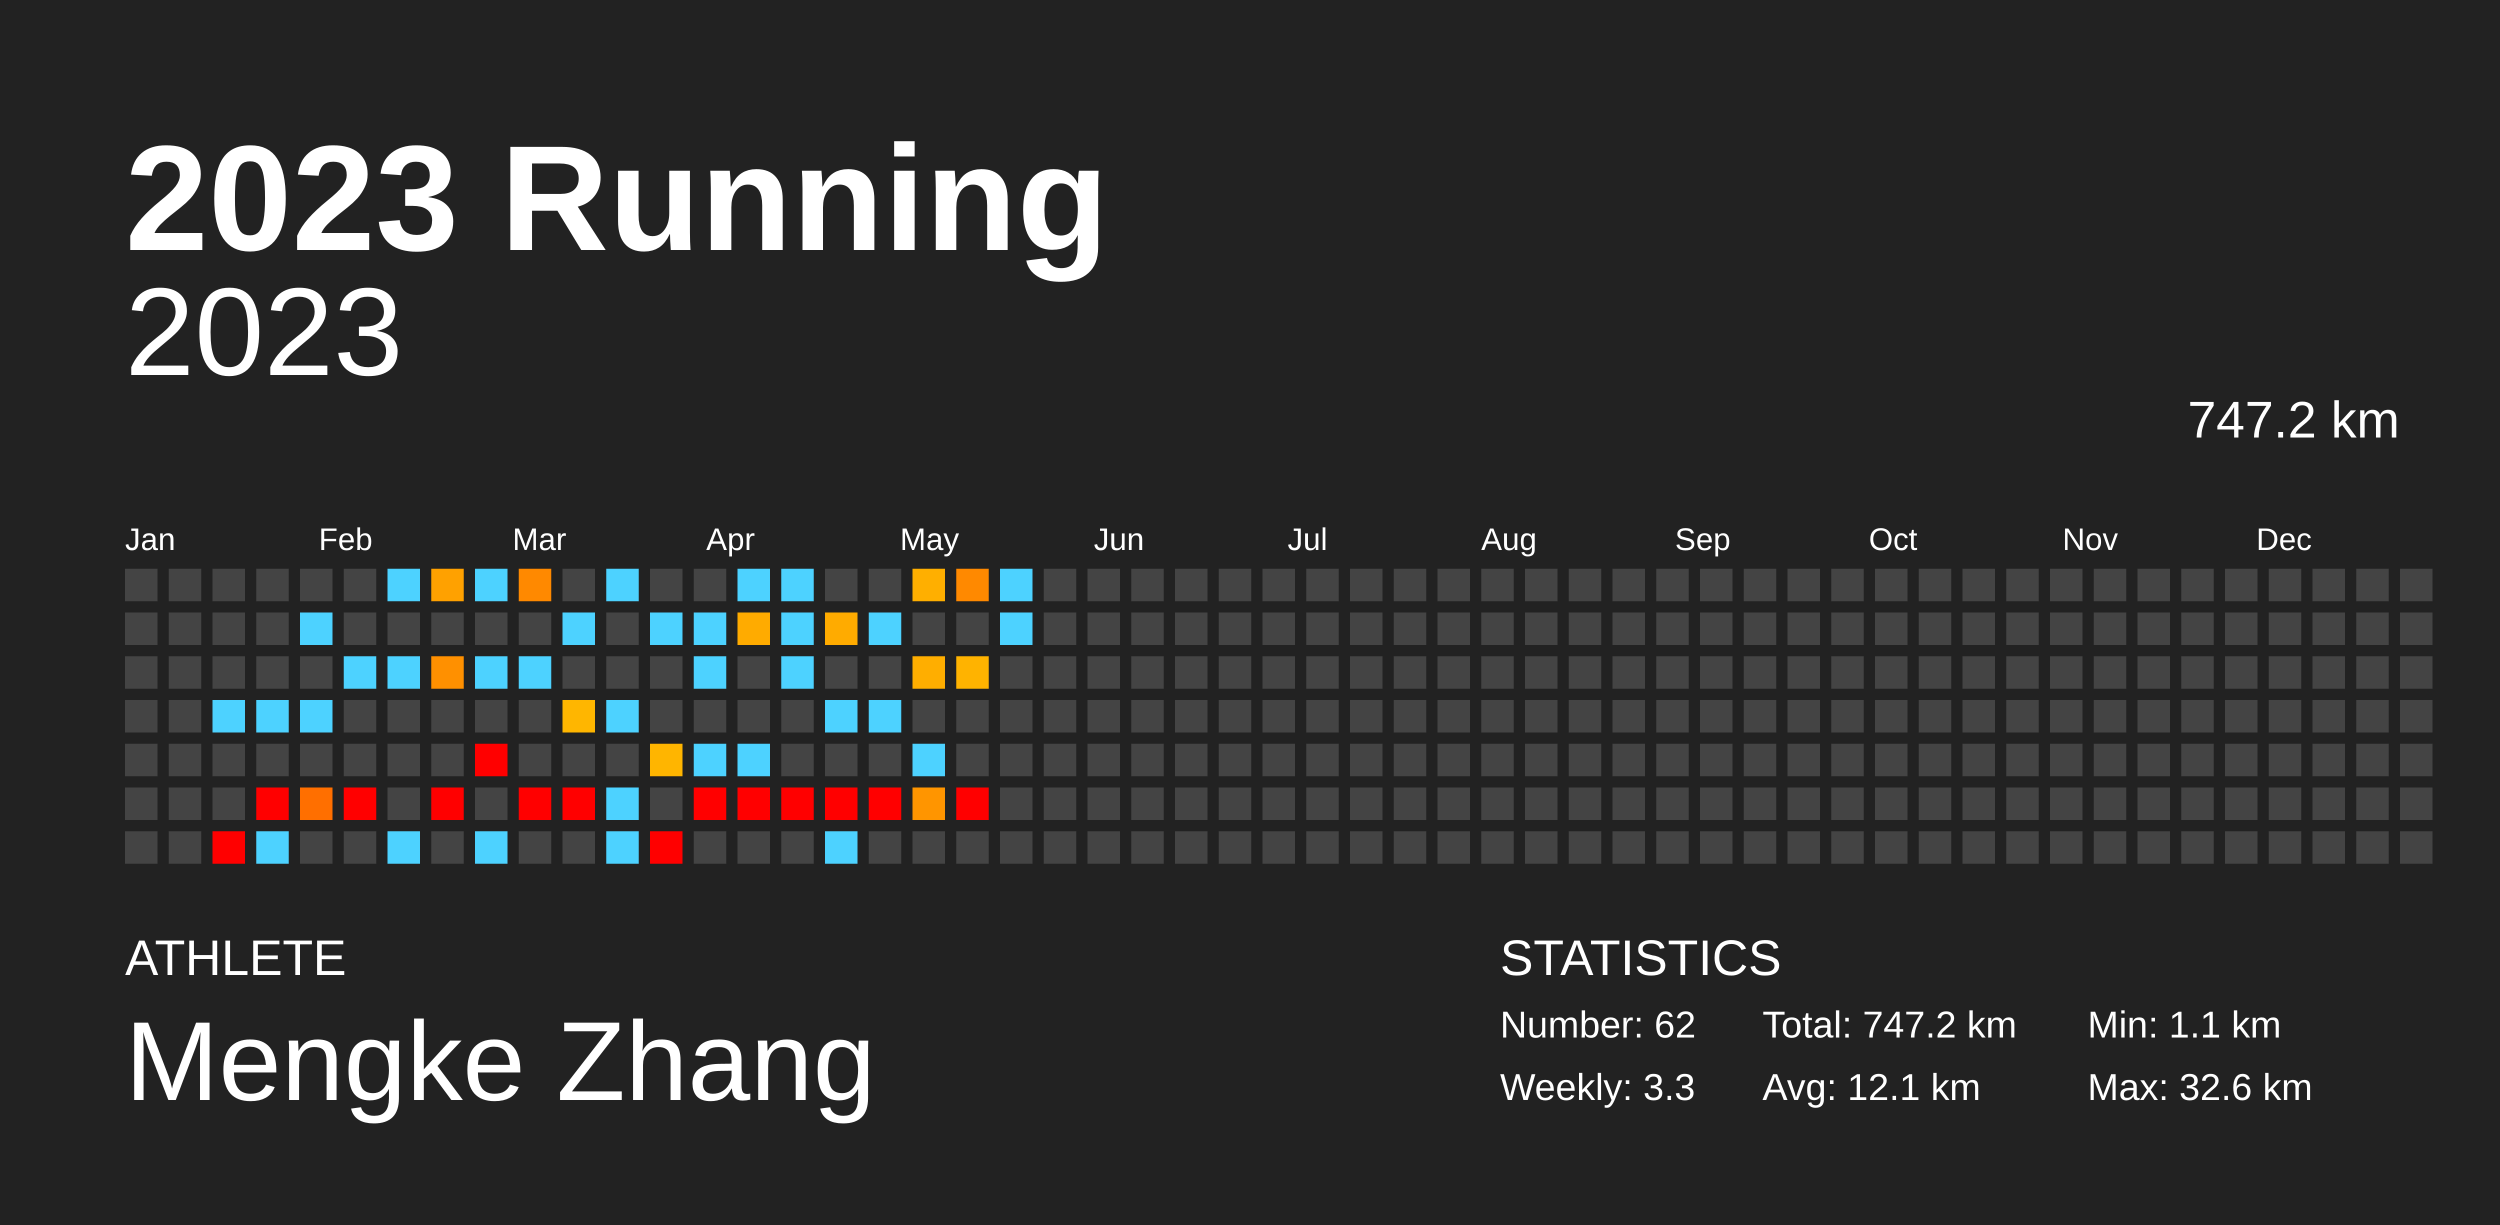
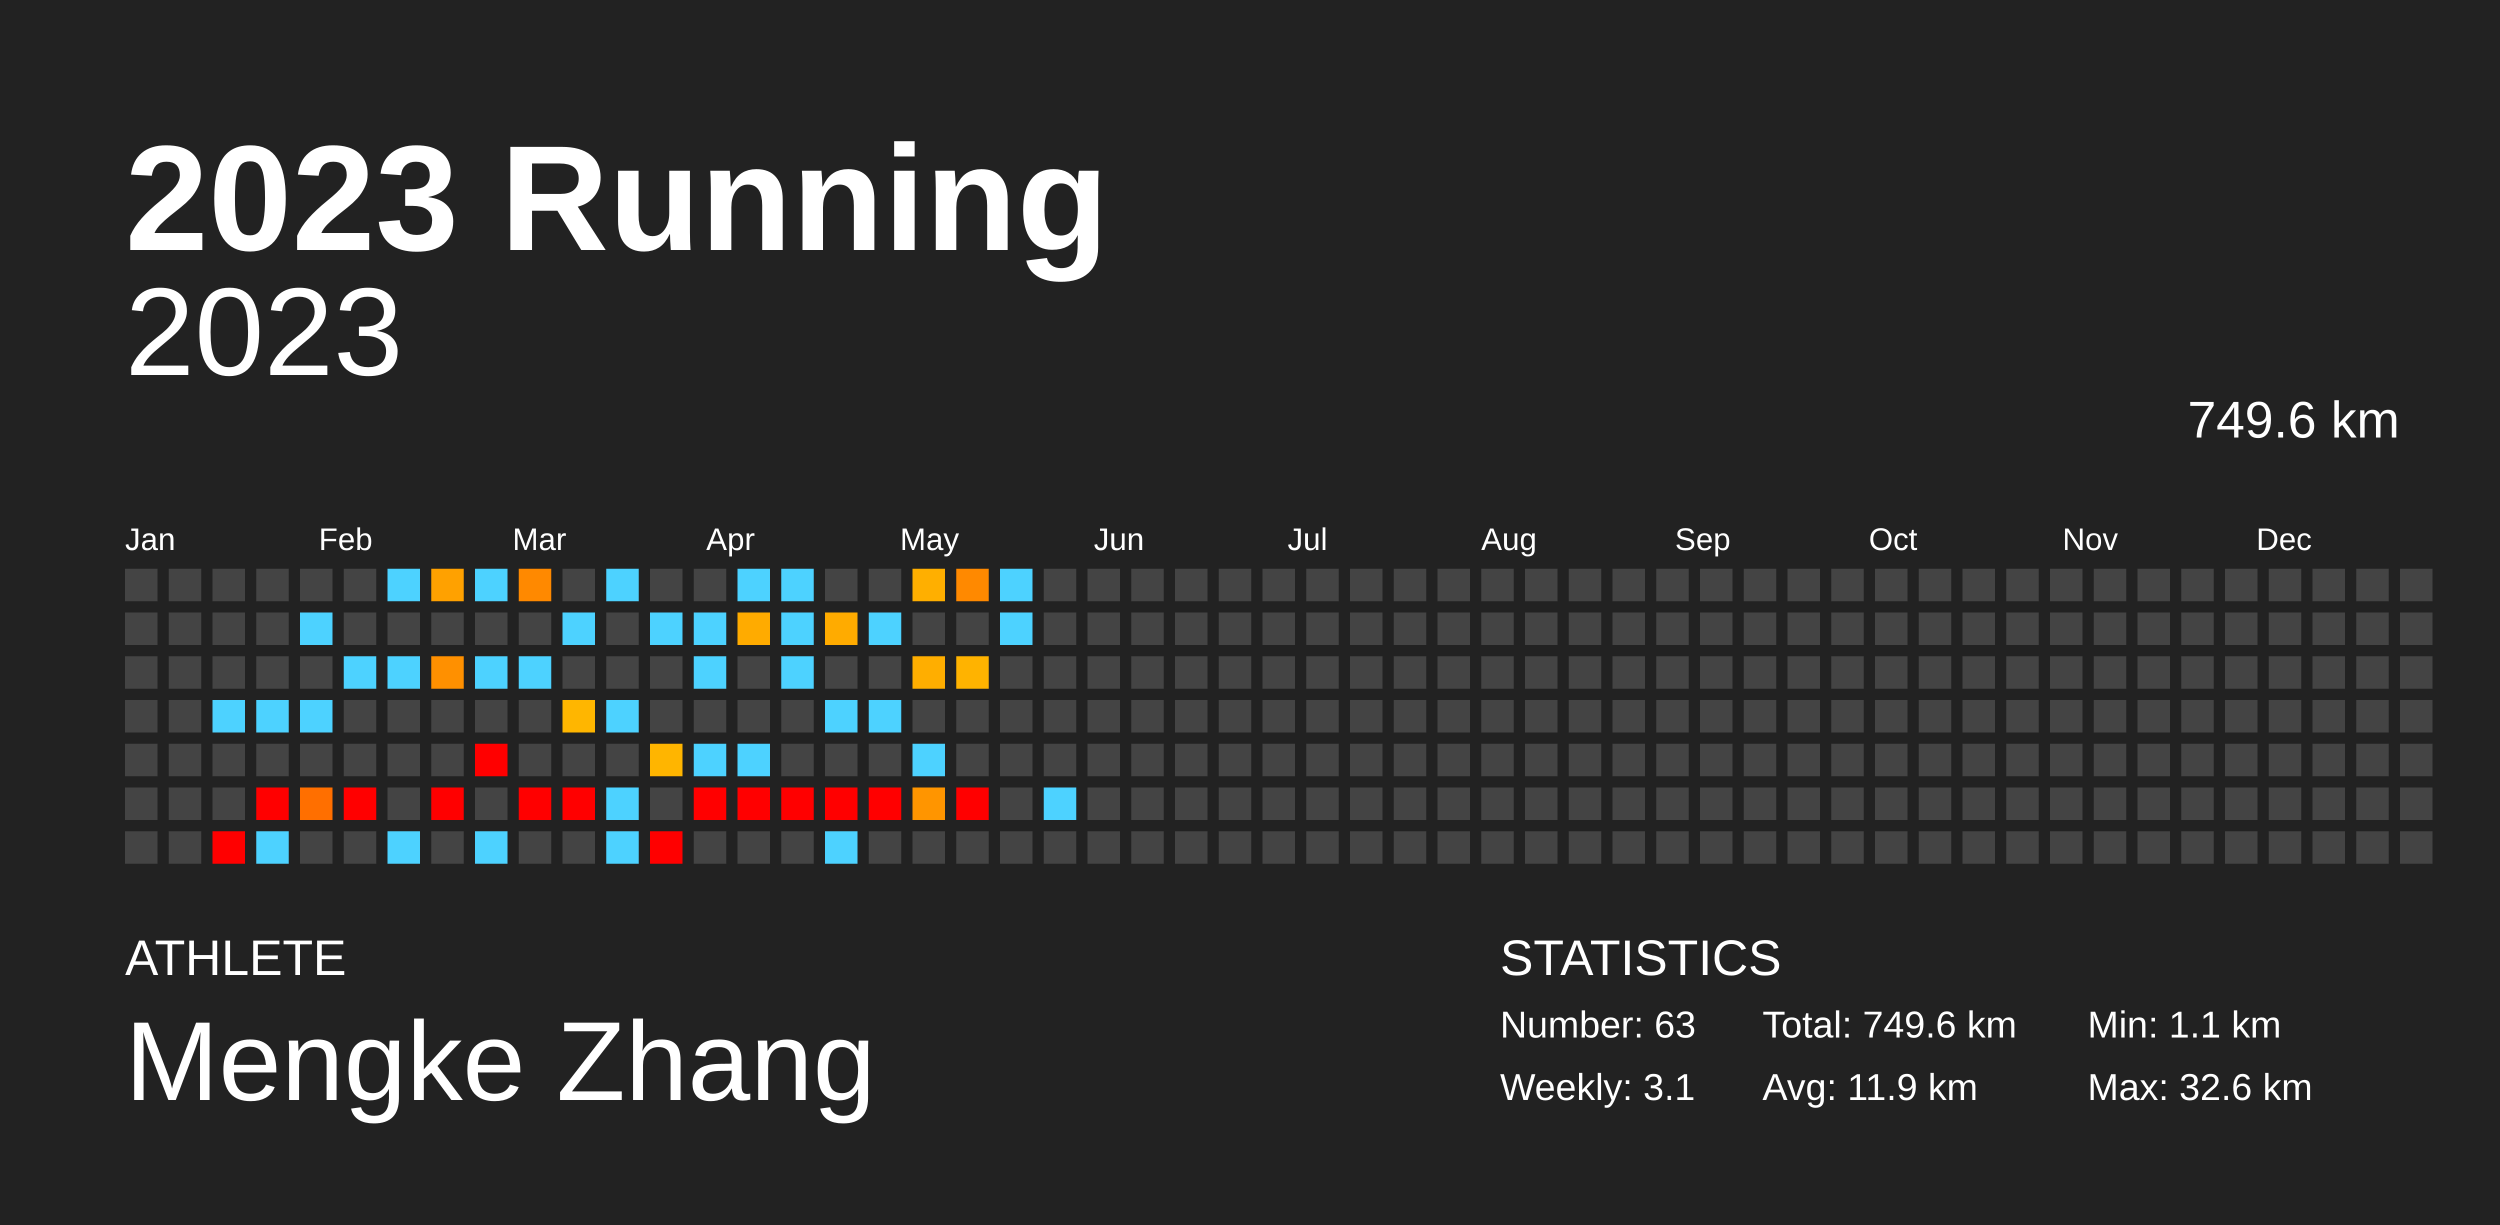
<svg xmlns="http://www.w3.org/2000/svg" baseProfile="full" height="98mm" version="1.1" viewBox="0,0,200,98" width="200mm">
  <defs />
  <rect fill="#222222" height="98" width="200" x="0" y="0" />
  <text fill="#FFFFFF" style="font-size:12px; font-family:Arial; font-weight:bold;" x="10" y="20">2023 Running</text>
  <text fill="#FFFFFF" style="font-size:4px; font-family:Arial" x="10" y="78">ATHLETE</text>
  <text fill="#FFFFFF" style="font-size:9px; font-family:Arial" x="10" y="88">Mengke Zhang</text>
  <text fill="#FFFFFF" style="font-size:4px; font-family:Arial" x="120" y="78">STATISTICS</text>
-   <text fill="#FFFFFF" style="font-size:3px; font-family:Arial" x="120" y="83">Number: 62</text>
-   <text fill="#FFFFFF" style="font-size:3px; font-family:Arial" x="120" y="88">Weekly: 3.3</text>
-   <text fill="#FFFFFF" style="font-size:3px; font-family:Arial" x="141" y="83">Total: 747.2 km</text>
-   <text fill="#FFFFFF" style="font-size:3px; font-family:Arial" x="141" y="88">Avg: 12.1 km</text>
+   <text fill="#FFFFFF" style="font-size:3px; font-family:Arial" x="120" y="83">Number: 63</text>
+   <text fill="#FFFFFF" style="font-size:3px; font-family:Arial" x="120" y="88">Weekly: 3.1</text>
+   <text fill="#FFFFFF" style="font-size:3px; font-family:Arial" x="141" y="83">Total: 749.6 km</text>
+   <text fill="#FFFFFF" style="font-size:3px; font-family:Arial" x="141" y="88">Avg: 11.9 km</text>
  <text fill="#FFFFFF" style="font-size:3px; font-family:Arial" x="167" y="83">Min: 1.1 km</text>
  <text fill="#FFFFFF" style="font-size:3px; font-family:Arial" x="167" y="88">Max: 32.6 km</text>
  <text alignment-baseline="hanging" fill="#FFFFFF" style="font-size:10.0px; font-family:Arial;" x="10" y="30">2023</text>
-   <text alignment-baseline="hanging" fill="#FFFFFF" style="font-size:4.125px; font-family:Arial;" x="175" y="35">747.2 km</text>
+   <text alignment-baseline="hanging" fill="#FFFFFF" style="font-size:4.125px; font-family:Arial;" x="175" y="35">749.6 km</text>
  <text fill="#FFFFFF" style="font-size:2.5px; font-family:Arial" x="10.0" y="44">Jan</text>
  <text fill="#FFFFFF" style="font-size:2.5px; font-family:Arial" x="25.5" y="44">Feb</text>
  <text fill="#FFFFFF" style="font-size:2.5px; font-family:Arial" x="41.0" y="44">Mar</text>
  <text fill="#FFFFFF" style="font-size:2.5px; font-family:Arial" x="56.5" y="44">Apr</text>
  <text fill="#FFFFFF" style="font-size:2.5px; font-family:Arial" x="72.0" y="44">May</text>
  <text fill="#FFFFFF" style="font-size:2.5px; font-family:Arial" x="87.5" y="44">Jun</text>
  <text fill="#FFFFFF" style="font-size:2.5px; font-family:Arial" x="103.0" y="44">Jul</text>
  <text fill="#FFFFFF" style="font-size:2.5px; font-family:Arial" x="118.5" y="44">Aug</text>
  <text fill="#FFFFFF" style="font-size:2.5px; font-family:Arial" x="134.0" y="44">Sep</text>
  <text fill="#FFFFFF" style="font-size:2.5px; font-family:Arial" x="149.5" y="44">Oct</text>
  <text fill="#FFFFFF" style="font-size:2.5px; font-family:Arial" x="165.0" y="44">Nov</text>
  <text fill="#FFFFFF" style="font-size:2.5px; font-family:Arial" x="180.5" y="44">Dec</text>
  <rect fill="#444444" height="2.6" width="2.6" x="10.0" y="45.5" />
  <rect fill="#444444" height="2.6" width="2.6" x="10.0" y="49.0" />
  <rect fill="#444444" height="2.6" width="2.6" x="10.0" y="52.5" />
  <rect fill="#444444" height="2.6" width="2.6" x="10.0" y="56.0" />
  <rect fill="#444444" height="2.6" width="2.6" x="10.0" y="59.5" />
  <rect fill="#444444" height="2.6" width="2.6" x="10.0" y="63.0" />
  <rect fill="#444444" height="2.6" width="2.6" x="10.0" y="66.5" />
  <rect fill="#444444" height="2.6" width="2.6" x="13.5" y="45.5" />
  <rect fill="#444444" height="2.6" width="2.6" x="13.5" y="49.0" />
  <rect fill="#444444" height="2.6" width="2.6" x="13.5" y="52.5" />
  <rect fill="#444444" height="2.6" width="2.6" x="13.5" y="56.0" />
  <rect fill="#444444" height="2.6" width="2.6" x="13.5" y="59.5" />
  <rect fill="#444444" height="2.6" width="2.6" x="13.5" y="63.0" />
  <rect fill="#444444" height="2.6" width="2.6" x="13.5" y="66.5" />
  <rect fill="#444444" height="2.6" width="2.6" x="17.0" y="45.5" />
  <rect fill="#444444" height="2.6" width="2.6" x="17.0" y="49.0" />
  <rect fill="#444444" height="2.6" width="2.6" x="17.0" y="52.5" />
  <rect fill="#4dd2ff" height="2.6" width="2.6" x="17.0" y="56.0" />
  <rect fill="#444444" height="2.6" width="2.6" x="17.0" y="59.5" />
  <rect fill="#444444" height="2.6" width="2.6" x="17.0" y="63.0" />
  <rect fill="red" height="2.6" width="2.6" x="17.0" y="66.5" />
  <rect fill="#444444" height="2.6" width="2.6" x="20.5" y="45.5" />
  <rect fill="#444444" height="2.6" width="2.6" x="20.5" y="49.0" />
  <rect fill="#444444" height="2.6" width="2.6" x="20.5" y="52.5" />
  <rect fill="#4dd2ff" height="2.6" width="2.6" x="20.5" y="56.0" />
  <rect fill="#444444" height="2.6" width="2.6" x="20.5" y="59.5" />
  <rect fill="red" height="2.6" width="2.6" x="20.5" y="63.0" />
  <rect fill="#4dd2ff" height="2.6" width="2.6" x="20.5" y="66.5" />
  <rect fill="#444444" height="2.6" width="2.6" x="24.0" y="45.5" />
  <rect fill="#4dd2ff" height="2.6" width="2.6" x="24.0" y="49.0" />
  <rect fill="#444444" height="2.6" width="2.6" x="24.0" y="52.5" />
  <rect fill="#4dd2ff" height="2.6" width="2.6" x="24.0" y="56.0" />
  <rect fill="#444444" height="2.6" width="2.6" x="24.0" y="59.5" />
  <rect fill="#ff6f00" height="2.6" width="2.6" x="24.0" y="63.0" />
  <rect fill="#444444" height="2.6" width="2.6" x="24.0" y="66.5" />
  <rect fill="#444444" height="2.6" width="2.6" x="27.5" y="45.5" />
  <rect fill="#444444" height="2.6" width="2.6" x="27.5" y="49.0" />
  <rect fill="#4dd2ff" height="2.6" width="2.6" x="27.5" y="52.5" />
  <rect fill="#444444" height="2.6" width="2.6" x="27.5" y="56.0" />
  <rect fill="#444444" height="2.6" width="2.6" x="27.5" y="59.5" />
  <rect fill="red" height="2.6" width="2.6" x="27.5" y="63.0" />
  <rect fill="#444444" height="2.6" width="2.6" x="27.5" y="66.5" />
  <rect fill="#4dd2ff" height="2.6" width="2.6" x="31.0" y="45.5" />
  <rect fill="#444444" height="2.6" width="2.6" x="31.0" y="49.0" />
  <rect fill="#4dd2ff" height="2.6" width="2.6" x="31.0" y="52.5" />
  <rect fill="#444444" height="2.6" width="2.6" x="31.0" y="56.0" />
  <rect fill="#444444" height="2.6" width="2.6" x="31.0" y="59.5" />
  <rect fill="#444444" height="2.6" width="2.6" x="31.0" y="63.0" />
  <rect fill="#4dd2ff" height="2.6" width="2.6" x="31.0" y="66.5" />
  <rect fill="#ffa100" height="2.6" width="2.6" x="34.5" y="45.5" />
  <rect fill="#444444" height="2.6" width="2.6" x="34.5" y="49.0" />
  <rect fill="#ff9000" height="2.6" width="2.6" x="34.5" y="52.5" />
  <rect fill="#444444" height="2.6" width="2.6" x="34.5" y="56.0" />
  <rect fill="#444444" height="2.6" width="2.6" x="34.5" y="59.5" />
  <rect fill="red" height="2.6" width="2.6" x="34.5" y="63.0" />
  <rect fill="#444444" height="2.6" width="2.6" x="34.5" y="66.5" />
  <rect fill="#4dd2ff" height="2.6" width="2.6" x="38.0" y="45.5" />
  <rect fill="#444444" height="2.6" width="2.6" x="38.0" y="49.0" />
  <rect fill="#4dd2ff" height="2.6" width="2.6" x="38.0" y="52.5" />
  <rect fill="#444444" height="2.6" width="2.6" x="38.0" y="56.0" />
  <rect fill="red" height="2.6" width="2.6" x="38.0" y="59.5" />
  <rect fill="#444444" height="2.6" width="2.6" x="38.0" y="63.0" />
  <rect fill="#4dd2ff" height="2.6" width="2.6" x="38.0" y="66.5" />
  <rect fill="#ff8900" height="2.6" width="2.6" x="41.5" y="45.5" />
  <rect fill="#444444" height="2.6" width="2.6" x="41.5" y="49.0" />
  <rect fill="#4dd2ff" height="2.6" width="2.6" x="41.5" y="52.5" />
  <rect fill="#444444" height="2.6" width="2.6" x="41.5" y="56.0" />
  <rect fill="#444444" height="2.6" width="2.6" x="41.5" y="59.5" />
  <rect fill="red" height="2.6" width="2.6" x="41.5" y="63.0" />
  <rect fill="#444444" height="2.6" width="2.6" x="41.5" y="66.5" />
  <rect fill="#444444" height="2.6" width="2.6" x="45.0" y="45.5" />
  <rect fill="#4dd2ff" height="2.6" width="2.6" x="45.0" y="49.0" />
  <rect fill="#444444" height="2.6" width="2.6" x="45.0" y="52.5" />
  <rect fill="#ffb600" height="2.6" width="2.6" x="45.0" y="56.0" />
  <rect fill="#444444" height="2.6" width="2.6" x="45.0" y="59.5" />
  <rect fill="red" height="2.6" width="2.6" x="45.0" y="63.0" />
  <rect fill="#444444" height="2.6" width="2.6" x="45.0" y="66.5" />
  <rect fill="#4dd2ff" height="2.6" width="2.6" x="48.5" y="45.5" />
  <rect fill="#444444" height="2.6" width="2.6" x="48.5" y="49.0" />
  <rect fill="#444444" height="2.6" width="2.6" x="48.5" y="52.5" />
  <rect fill="#4dd2ff" height="2.6" width="2.6" x="48.5" y="56.0" />
  <rect fill="#444444" height="2.6" width="2.6" x="48.5" y="59.5" />
  <rect fill="#4dd2ff" height="2.6" width="2.6" x="48.5" y="63.0" />
  <rect fill="#4dd2ff" height="2.6" width="2.6" x="48.5" y="66.5" />
  <rect fill="#444444" height="2.6" width="2.6" x="52.0" y="45.5" />
  <rect fill="#4dd2ff" height="2.6" width="2.6" x="52.0" y="49.0" />
  <rect fill="#444444" height="2.6" width="2.6" x="52.0" y="52.5" />
  <rect fill="#444444" height="2.6" width="2.6" x="52.0" y="56.0" />
  <rect fill="#ffb500" height="2.6" width="2.6" x="52.0" y="59.5" />
  <rect fill="#444444" height="2.6" width="2.6" x="52.0" y="63.0" />
  <rect fill="red" height="2.6" width="2.6" x="52.0" y="66.5" />
  <rect fill="#444444" height="2.6" width="2.6" x="55.5" y="45.5" />
  <rect fill="#4dd2ff" height="2.6" width="2.6" x="55.5" y="49.0" />
  <rect fill="#4dd2ff" height="2.6" width="2.6" x="55.5" y="52.5" />
  <rect fill="#444444" height="2.6" width="2.6" x="55.5" y="56.0" />
  <rect fill="#4dd2ff" height="2.6" width="2.6" x="55.5" y="59.5" />
  <rect fill="red" height="2.6" width="2.6" x="55.5" y="63.0" />
  <rect fill="#444444" height="2.6" width="2.6" x="55.5" y="66.5" />
  <rect fill="#4dd2ff" height="2.6" width="2.6" x="59.0" y="45.5" />
  <rect fill="#ffab00" height="2.6" width="2.6" x="59.0" y="49.0" />
  <rect fill="#444444" height="2.6" width="2.6" x="59.0" y="52.5" />
  <rect fill="#444444" height="2.6" width="2.6" x="59.0" y="56.0" />
  <rect fill="#4dd2ff" height="2.6" width="2.6" x="59.0" y="59.5" />
  <rect fill="red" height="2.6" width="2.6" x="59.0" y="63.0" />
  <rect fill="#444444" height="2.6" width="2.6" x="59.0" y="66.5" />
  <rect fill="#4dd2ff" height="2.6" width="2.6" x="62.5" y="45.5" />
  <rect fill="#4dd2ff" height="2.6" width="2.6" x="62.5" y="49.0" />
  <rect fill="#4dd2ff" height="2.6" width="2.6" x="62.5" y="52.5" />
  <rect fill="#444444" height="2.6" width="2.6" x="62.5" y="56.0" />
  <rect fill="#444444" height="2.6" width="2.6" x="62.5" y="59.5" />
  <rect fill="red" height="2.6" width="2.6" x="62.5" y="63.0" />
  <rect fill="#444444" height="2.6" width="2.6" x="62.5" y="66.5" />
  <rect fill="#444444" height="2.6" width="2.6" x="66.0" y="45.5" />
  <rect fill="#ffab00" height="2.6" width="2.6" x="66.0" y="49.0" />
  <rect fill="#444444" height="2.6" width="2.6" x="66.0" y="52.5" />
  <rect fill="#4dd2ff" height="2.6" width="2.6" x="66.0" y="56.0" />
  <rect fill="#444444" height="2.6" width="2.6" x="66.0" y="59.5" />
  <rect fill="red" height="2.6" width="2.6" x="66.0" y="63.0" />
  <rect fill="#4dd2ff" height="2.6" width="2.6" x="66.0" y="66.5" />
  <rect fill="#444444" height="2.6" width="2.6" x="69.5" y="45.5" />
  <rect fill="#4dd2ff" height="2.6" width="2.6" x="69.5" y="49.0" />
  <rect fill="#444444" height="2.6" width="2.6" x="69.5" y="52.5" />
  <rect fill="#4dd2ff" height="2.6" width="2.6" x="69.5" y="56.0" />
  <rect fill="#444444" height="2.6" width="2.6" x="69.5" y="59.5" />
  <rect fill="red" height="2.6" width="2.6" x="69.5" y="63.0" />
  <rect fill="#444444" height="2.6" width="2.6" x="69.5" y="66.5" />
  <rect fill="#ffaf00" height="2.6" width="2.6" x="73.0" y="45.5" />
  <rect fill="#444444" height="2.6" width="2.6" x="73.0" y="49.0" />
  <rect fill="#ffae00" height="2.6" width="2.6" x="73.0" y="52.5" />
  <rect fill="#444444" height="2.6" width="2.6" x="73.0" y="56.0" />
  <rect fill="#4dd2ff" height="2.6" width="2.6" x="73.0" y="59.5" />
  <rect fill="#ff9500" height="2.6" width="2.6" x="73.0" y="63.0" />
  <rect fill="#444444" height="2.6" width="2.6" x="73.0" y="66.5" />
  <rect fill="#ff8900" height="2.6" width="2.6" x="76.5" y="45.5" />
  <rect fill="#444444" height="2.6" width="2.6" x="76.5" y="49.0" />
  <rect fill="#ffb300" height="2.6" width="2.6" x="76.5" y="52.5" />
  <rect fill="#444444" height="2.6" width="2.6" x="76.5" y="56.0" />
  <rect fill="#444444" height="2.6" width="2.6" x="76.5" y="59.5" />
  <rect fill="red" height="2.6" width="2.6" x="76.5" y="63.0" />
  <rect fill="#444444" height="2.6" width="2.6" x="76.5" y="66.5" />
  <rect fill="#4dd2ff" height="2.6" width="2.6" x="80.0" y="45.5" />
  <rect fill="#4dd2ff" height="2.6" width="2.6" x="80.0" y="49.0" />
  <rect fill="#444444" height="2.6" width="2.6" x="80.0" y="52.5" />
  <rect fill="#444444" height="2.6" width="2.6" x="80.0" y="56.0" />
  <rect fill="#444444" height="2.6" width="2.6" x="80.0" y="59.5" />
  <rect fill="#444444" height="2.6" width="2.6" x="80.0" y="63.0" />
  <rect fill="#444444" height="2.6" width="2.6" x="80.0" y="66.5" />
  <rect fill="#444444" height="2.6" width="2.6" x="83.5" y="45.5" />
  <rect fill="#444444" height="2.6" width="2.6" x="83.5" y="49.0" />
  <rect fill="#444444" height="2.6" width="2.6" x="83.5" y="52.5" />
  <rect fill="#444444" height="2.6" width="2.6" x="83.5" y="56.0" />
  <rect fill="#444444" height="2.6" width="2.6" x="83.5" y="59.5" />
-   <rect fill="#444444" height="2.6" width="2.6" x="83.5" y="63.0" />
+   <rect fill="#4dd2ff" height="2.6" width="2.6" x="83.5" y="63.0" />
  <rect fill="#444444" height="2.6" width="2.6" x="83.5" y="66.5" />
  <rect fill="#444444" height="2.6" width="2.6" x="87.0" y="45.5" />
  <rect fill="#444444" height="2.6" width="2.6" x="87.0" y="49.0" />
  <rect fill="#444444" height="2.6" width="2.6" x="87.0" y="52.5" />
  <rect fill="#444444" height="2.6" width="2.6" x="87.0" y="56.0" />
  <rect fill="#444444" height="2.6" width="2.6" x="87.0" y="59.5" />
  <rect fill="#444444" height="2.6" width="2.6" x="87.0" y="63.0" />
  <rect fill="#444444" height="2.6" width="2.6" x="87.0" y="66.5" />
  <rect fill="#444444" height="2.6" width="2.6" x="90.5" y="45.5" />
  <rect fill="#444444" height="2.6" width="2.6" x="90.5" y="49.0" />
  <rect fill="#444444" height="2.6" width="2.6" x="90.5" y="52.5" />
  <rect fill="#444444" height="2.6" width="2.6" x="90.5" y="56.0" />
  <rect fill="#444444" height="2.6" width="2.6" x="90.5" y="59.5" />
  <rect fill="#444444" height="2.6" width="2.6" x="90.5" y="63.0" />
  <rect fill="#444444" height="2.6" width="2.6" x="90.5" y="66.5" />
  <rect fill="#444444" height="2.6" width="2.6" x="94.0" y="45.5" />
  <rect fill="#444444" height="2.6" width="2.6" x="94.0" y="49.0" />
  <rect fill="#444444" height="2.6" width="2.6" x="94.0" y="52.5" />
  <rect fill="#444444" height="2.6" width="2.6" x="94.0" y="56.0" />
  <rect fill="#444444" height="2.6" width="2.6" x="94.0" y="59.5" />
  <rect fill="#444444" height="2.6" width="2.6" x="94.0" y="63.0" />
  <rect fill="#444444" height="2.6" width="2.6" x="94.0" y="66.5" />
  <rect fill="#444444" height="2.6" width="2.6" x="97.5" y="45.5" />
  <rect fill="#444444" height="2.6" width="2.6" x="97.5" y="49.0" />
  <rect fill="#444444" height="2.6" width="2.6" x="97.5" y="52.5" />
  <rect fill="#444444" height="2.6" width="2.6" x="97.5" y="56.0" />
  <rect fill="#444444" height="2.6" width="2.6" x="97.5" y="59.5" />
  <rect fill="#444444" height="2.6" width="2.6" x="97.5" y="63.0" />
  <rect fill="#444444" height="2.6" width="2.6" x="97.5" y="66.5" />
  <rect fill="#444444" height="2.6" width="2.6" x="101.0" y="45.5" />
  <rect fill="#444444" height="2.6" width="2.6" x="101.0" y="49.0" />
  <rect fill="#444444" height="2.6" width="2.6" x="101.0" y="52.5" />
  <rect fill="#444444" height="2.6" width="2.6" x="101.0" y="56.0" />
  <rect fill="#444444" height="2.6" width="2.6" x="101.0" y="59.5" />
  <rect fill="#444444" height="2.6" width="2.6" x="101.0" y="63.0" />
  <rect fill="#444444" height="2.6" width="2.6" x="101.0" y="66.5" />
  <rect fill="#444444" height="2.6" width="2.6" x="104.5" y="45.5" />
  <rect fill="#444444" height="2.6" width="2.6" x="104.5" y="49.0" />
  <rect fill="#444444" height="2.6" width="2.6" x="104.5" y="52.5" />
  <rect fill="#444444" height="2.6" width="2.6" x="104.5" y="56.0" />
  <rect fill="#444444" height="2.6" width="2.6" x="104.5" y="59.5" />
  <rect fill="#444444" height="2.6" width="2.6" x="104.5" y="63.0" />
  <rect fill="#444444" height="2.6" width="2.6" x="104.5" y="66.5" />
  <rect fill="#444444" height="2.6" width="2.6" x="108.0" y="45.5" />
  <rect fill="#444444" height="2.6" width="2.6" x="108.0" y="49.0" />
  <rect fill="#444444" height="2.6" width="2.6" x="108.0" y="52.5" />
  <rect fill="#444444" height="2.6" width="2.6" x="108.0" y="56.0" />
  <rect fill="#444444" height="2.6" width="2.6" x="108.0" y="59.5" />
  <rect fill="#444444" height="2.6" width="2.6" x="108.0" y="63.0" />
  <rect fill="#444444" height="2.6" width="2.6" x="108.0" y="66.5" />
  <rect fill="#444444" height="2.6" width="2.6" x="111.5" y="45.5" />
  <rect fill="#444444" height="2.6" width="2.6" x="111.5" y="49.0" />
  <rect fill="#444444" height="2.6" width="2.6" x="111.5" y="52.5" />
  <rect fill="#444444" height="2.6" width="2.6" x="111.5" y="56.0" />
  <rect fill="#444444" height="2.6" width="2.6" x="111.5" y="59.5" />
  <rect fill="#444444" height="2.6" width="2.6" x="111.5" y="63.0" />
  <rect fill="#444444" height="2.6" width="2.6" x="111.5" y="66.5" />
  <rect fill="#444444" height="2.6" width="2.6" x="115.0" y="45.5" />
  <rect fill="#444444" height="2.6" width="2.6" x="115.0" y="49.0" />
  <rect fill="#444444" height="2.6" width="2.6" x="115.0" y="52.5" />
  <rect fill="#444444" height="2.6" width="2.6" x="115.0" y="56.0" />
  <rect fill="#444444" height="2.6" width="2.6" x="115.0" y="59.5" />
  <rect fill="#444444" height="2.6" width="2.6" x="115.0" y="63.0" />
  <rect fill="#444444" height="2.6" width="2.6" x="115.0" y="66.5" />
  <rect fill="#444444" height="2.6" width="2.6" x="118.5" y="45.5" />
  <rect fill="#444444" height="2.6" width="2.6" x="118.5" y="49.0" />
  <rect fill="#444444" height="2.6" width="2.6" x="118.5" y="52.5" />
  <rect fill="#444444" height="2.6" width="2.6" x="118.5" y="56.0" />
  <rect fill="#444444" height="2.6" width="2.6" x="118.5" y="59.5" />
  <rect fill="#444444" height="2.6" width="2.6" x="118.5" y="63.0" />
  <rect fill="#444444" height="2.6" width="2.6" x="118.5" y="66.5" />
  <rect fill="#444444" height="2.6" width="2.6" x="122.0" y="45.5" />
  <rect fill="#444444" height="2.6" width="2.6" x="122.0" y="49.0" />
  <rect fill="#444444" height="2.6" width="2.6" x="122.0" y="52.5" />
  <rect fill="#444444" height="2.6" width="2.6" x="122.0" y="56.0" />
  <rect fill="#444444" height="2.6" width="2.6" x="122.0" y="59.5" />
  <rect fill="#444444" height="2.6" width="2.6" x="122.0" y="63.0" />
  <rect fill="#444444" height="2.6" width="2.6" x="122.0" y="66.5" />
  <rect fill="#444444" height="2.6" width="2.6" x="125.5" y="45.5" />
  <rect fill="#444444" height="2.6" width="2.6" x="125.5" y="49.0" />
  <rect fill="#444444" height="2.6" width="2.6" x="125.5" y="52.5" />
  <rect fill="#444444" height="2.6" width="2.6" x="125.5" y="56.0" />
  <rect fill="#444444" height="2.6" width="2.6" x="125.5" y="59.5" />
  <rect fill="#444444" height="2.6" width="2.6" x="125.5" y="63.0" />
  <rect fill="#444444" height="2.6" width="2.6" x="125.5" y="66.5" />
  <rect fill="#444444" height="2.6" width="2.6" x="129.0" y="45.5" />
  <rect fill="#444444" height="2.6" width="2.6" x="129.0" y="49.0" />
  <rect fill="#444444" height="2.6" width="2.6" x="129.0" y="52.5" />
  <rect fill="#444444" height="2.6" width="2.6" x="129.0" y="56.0" />
  <rect fill="#444444" height="2.6" width="2.6" x="129.0" y="59.5" />
  <rect fill="#444444" height="2.6" width="2.6" x="129.0" y="63.0" />
  <rect fill="#444444" height="2.6" width="2.6" x="129.0" y="66.5" />
  <rect fill="#444444" height="2.6" width="2.6" x="132.5" y="45.5" />
  <rect fill="#444444" height="2.6" width="2.6" x="132.5" y="49.0" />
  <rect fill="#444444" height="2.6" width="2.6" x="132.5" y="52.5" />
  <rect fill="#444444" height="2.6" width="2.6" x="132.5" y="56.0" />
  <rect fill="#444444" height="2.6" width="2.6" x="132.5" y="59.5" />
  <rect fill="#444444" height="2.6" width="2.6" x="132.5" y="63.0" />
  <rect fill="#444444" height="2.6" width="2.6" x="132.5" y="66.5" />
  <rect fill="#444444" height="2.6" width="2.6" x="136.0" y="45.5" />
  <rect fill="#444444" height="2.6" width="2.6" x="136.0" y="49.0" />
  <rect fill="#444444" height="2.6" width="2.6" x="136.0" y="52.5" />
  <rect fill="#444444" height="2.6" width="2.6" x="136.0" y="56.0" />
  <rect fill="#444444" height="2.6" width="2.6" x="136.0" y="59.5" />
  <rect fill="#444444" height="2.6" width="2.6" x="136.0" y="63.0" />
  <rect fill="#444444" height="2.6" width="2.6" x="136.0" y="66.5" />
  <rect fill="#444444" height="2.6" width="2.6" x="139.5" y="45.5" />
  <rect fill="#444444" height="2.6" width="2.6" x="139.5" y="49.0" />
  <rect fill="#444444" height="2.6" width="2.6" x="139.5" y="52.5" />
  <rect fill="#444444" height="2.6" width="2.6" x="139.5" y="56.0" />
  <rect fill="#444444" height="2.6" width="2.6" x="139.5" y="59.5" />
  <rect fill="#444444" height="2.6" width="2.6" x="139.5" y="63.0" />
  <rect fill="#444444" height="2.6" width="2.6" x="139.5" y="66.5" />
  <rect fill="#444444" height="2.6" width="2.6" x="143.0" y="45.5" />
  <rect fill="#444444" height="2.6" width="2.6" x="143.0" y="49.0" />
  <rect fill="#444444" height="2.6" width="2.6" x="143.0" y="52.5" />
  <rect fill="#444444" height="2.6" width="2.6" x="143.0" y="56.0" />
  <rect fill="#444444" height="2.6" width="2.6" x="143.0" y="59.5" />
  <rect fill="#444444" height="2.6" width="2.6" x="143.0" y="63.0" />
  <rect fill="#444444" height="2.6" width="2.6" x="143.0" y="66.5" />
  <rect fill="#444444" height="2.6" width="2.6" x="146.5" y="45.5" />
  <rect fill="#444444" height="2.6" width="2.6" x="146.5" y="49.0" />
  <rect fill="#444444" height="2.6" width="2.6" x="146.5" y="52.5" />
  <rect fill="#444444" height="2.6" width="2.6" x="146.5" y="56.0" />
  <rect fill="#444444" height="2.6" width="2.6" x="146.5" y="59.5" />
  <rect fill="#444444" height="2.6" width="2.6" x="146.5" y="63.0" />
  <rect fill="#444444" height="2.6" width="2.6" x="146.5" y="66.5" />
  <rect fill="#444444" height="2.6" width="2.6" x="150.0" y="45.5" />
  <rect fill="#444444" height="2.6" width="2.6" x="150.0" y="49.0" />
  <rect fill="#444444" height="2.6" width="2.6" x="150.0" y="52.5" />
  <rect fill="#444444" height="2.6" width="2.6" x="150.0" y="56.0" />
  <rect fill="#444444" height="2.6" width="2.6" x="150.0" y="59.5" />
  <rect fill="#444444" height="2.6" width="2.6" x="150.0" y="63.0" />
  <rect fill="#444444" height="2.6" width="2.6" x="150.0" y="66.5" />
  <rect fill="#444444" height="2.6" width="2.6" x="153.5" y="45.5" />
  <rect fill="#444444" height="2.6" width="2.6" x="153.5" y="49.0" />
  <rect fill="#444444" height="2.6" width="2.6" x="153.5" y="52.5" />
  <rect fill="#444444" height="2.6" width="2.6" x="153.5" y="56.0" />
  <rect fill="#444444" height="2.6" width="2.6" x="153.5" y="59.5" />
  <rect fill="#444444" height="2.6" width="2.6" x="153.5" y="63.0" />
  <rect fill="#444444" height="2.6" width="2.6" x="153.5" y="66.5" />
  <rect fill="#444444" height="2.6" width="2.6" x="157.0" y="45.5" />
  <rect fill="#444444" height="2.6" width="2.6" x="157.0" y="49.0" />
  <rect fill="#444444" height="2.6" width="2.6" x="157.0" y="52.5" />
  <rect fill="#444444" height="2.6" width="2.6" x="157.0" y="56.0" />
  <rect fill="#444444" height="2.6" width="2.6" x="157.0" y="59.5" />
  <rect fill="#444444" height="2.6" width="2.6" x="157.0" y="63.0" />
  <rect fill="#444444" height="2.6" width="2.6" x="157.0" y="66.5" />
  <rect fill="#444444" height="2.6" width="2.6" x="160.5" y="45.5" />
  <rect fill="#444444" height="2.6" width="2.6" x="160.5" y="49.0" />
  <rect fill="#444444" height="2.6" width="2.6" x="160.5" y="52.5" />
  <rect fill="#444444" height="2.6" width="2.6" x="160.5" y="56.0" />
  <rect fill="#444444" height="2.6" width="2.6" x="160.5" y="59.5" />
  <rect fill="#444444" height="2.6" width="2.6" x="160.5" y="63.0" />
  <rect fill="#444444" height="2.6" width="2.6" x="160.5" y="66.5" />
  <rect fill="#444444" height="2.6" width="2.6" x="164.0" y="45.5" />
  <rect fill="#444444" height="2.6" width="2.6" x="164.0" y="49.0" />
  <rect fill="#444444" height="2.6" width="2.6" x="164.0" y="52.5" />
  <rect fill="#444444" height="2.6" width="2.6" x="164.0" y="56.0" />
  <rect fill="#444444" height="2.6" width="2.6" x="164.0" y="59.5" />
  <rect fill="#444444" height="2.6" width="2.6" x="164.0" y="63.0" />
  <rect fill="#444444" height="2.6" width="2.6" x="164.0" y="66.5" />
  <rect fill="#444444" height="2.6" width="2.6" x="167.5" y="45.5" />
  <rect fill="#444444" height="2.6" width="2.6" x="167.5" y="49.0" />
  <rect fill="#444444" height="2.6" width="2.6" x="167.5" y="52.5" />
  <rect fill="#444444" height="2.6" width="2.6" x="167.5" y="56.0" />
  <rect fill="#444444" height="2.6" width="2.6" x="167.5" y="59.5" />
  <rect fill="#444444" height="2.6" width="2.6" x="167.5" y="63.0" />
  <rect fill="#444444" height="2.6" width="2.6" x="167.5" y="66.5" />
  <rect fill="#444444" height="2.6" width="2.6" x="171.0" y="45.5" />
  <rect fill="#444444" height="2.6" width="2.6" x="171.0" y="49.0" />
  <rect fill="#444444" height="2.6" width="2.6" x="171.0" y="52.5" />
  <rect fill="#444444" height="2.6" width="2.6" x="171.0" y="56.0" />
  <rect fill="#444444" height="2.6" width="2.6" x="171.0" y="59.5" />
  <rect fill="#444444" height="2.6" width="2.6" x="171.0" y="63.0" />
  <rect fill="#444444" height="2.6" width="2.6" x="171.0" y="66.5" />
  <rect fill="#444444" height="2.6" width="2.6" x="174.5" y="45.5" />
  <rect fill="#444444" height="2.6" width="2.6" x="174.5" y="49.0" />
  <rect fill="#444444" height="2.6" width="2.6" x="174.5" y="52.5" />
  <rect fill="#444444" height="2.6" width="2.6" x="174.5" y="56.0" />
  <rect fill="#444444" height="2.6" width="2.6" x="174.5" y="59.5" />
  <rect fill="#444444" height="2.6" width="2.6" x="174.5" y="63.0" />
  <rect fill="#444444" height="2.6" width="2.6" x="174.5" y="66.5" />
  <rect fill="#444444" height="2.6" width="2.6" x="178.0" y="45.5" />
  <rect fill="#444444" height="2.6" width="2.6" x="178.0" y="49.0" />
  <rect fill="#444444" height="2.6" width="2.6" x="178.0" y="52.5" />
  <rect fill="#444444" height="2.6" width="2.6" x="178.0" y="56.0" />
  <rect fill="#444444" height="2.6" width="2.6" x="178.0" y="59.5" />
  <rect fill="#444444" height="2.6" width="2.6" x="178.0" y="63.0" />
  <rect fill="#444444" height="2.6" width="2.6" x="178.0" y="66.5" />
  <rect fill="#444444" height="2.6" width="2.6" x="181.5" y="45.5" />
  <rect fill="#444444" height="2.6" width="2.6" x="181.5" y="49.0" />
  <rect fill="#444444" height="2.6" width="2.6" x="181.5" y="52.5" />
  <rect fill="#444444" height="2.6" width="2.6" x="181.5" y="56.0" />
  <rect fill="#444444" height="2.6" width="2.6" x="181.5" y="59.5" />
  <rect fill="#444444" height="2.6" width="2.6" x="181.5" y="63.0" />
  <rect fill="#444444" height="2.6" width="2.6" x="181.5" y="66.5" />
  <rect fill="#444444" height="2.6" width="2.6" x="185.0" y="45.5" />
  <rect fill="#444444" height="2.6" width="2.6" x="185.0" y="49.0" />
  <rect fill="#444444" height="2.6" width="2.6" x="185.0" y="52.5" />
  <rect fill="#444444" height="2.6" width="2.6" x="185.0" y="56.0" />
  <rect fill="#444444" height="2.6" width="2.6" x="185.0" y="59.5" />
  <rect fill="#444444" height="2.6" width="2.6" x="185.0" y="63.0" />
  <rect fill="#444444" height="2.6" width="2.6" x="185.0" y="66.5" />
  <rect fill="#444444" height="2.6" width="2.6" x="188.5" y="45.5" />
  <rect fill="#444444" height="2.6" width="2.6" x="188.5" y="49.0" />
  <rect fill="#444444" height="2.6" width="2.6" x="188.5" y="52.5" />
  <rect fill="#444444" height="2.6" width="2.6" x="188.5" y="56.0" />
  <rect fill="#444444" height="2.6" width="2.6" x="188.5" y="59.5" />
  <rect fill="#444444" height="2.6" width="2.6" x="188.5" y="63.0" />
  <rect fill="#444444" height="2.6" width="2.6" x="188.5" y="66.5" />
  <rect fill="#444444" height="2.6" width="2.6" x="192.0" y="45.5" />
  <rect fill="#444444" height="2.6" width="2.6" x="192.0" y="49.0" />
  <rect fill="#444444" height="2.6" width="2.6" x="192.0" y="52.5" />
  <rect fill="#444444" height="2.6" width="2.6" x="192.0" y="56.0" />
  <rect fill="#444444" height="2.6" width="2.6" x="192.0" y="59.5" />
  <rect fill="#444444" height="2.6" width="2.6" x="192.0" y="63.0" />
  <rect fill="#444444" height="2.6" width="2.6" x="192.0" y="66.5" />
</svg>
